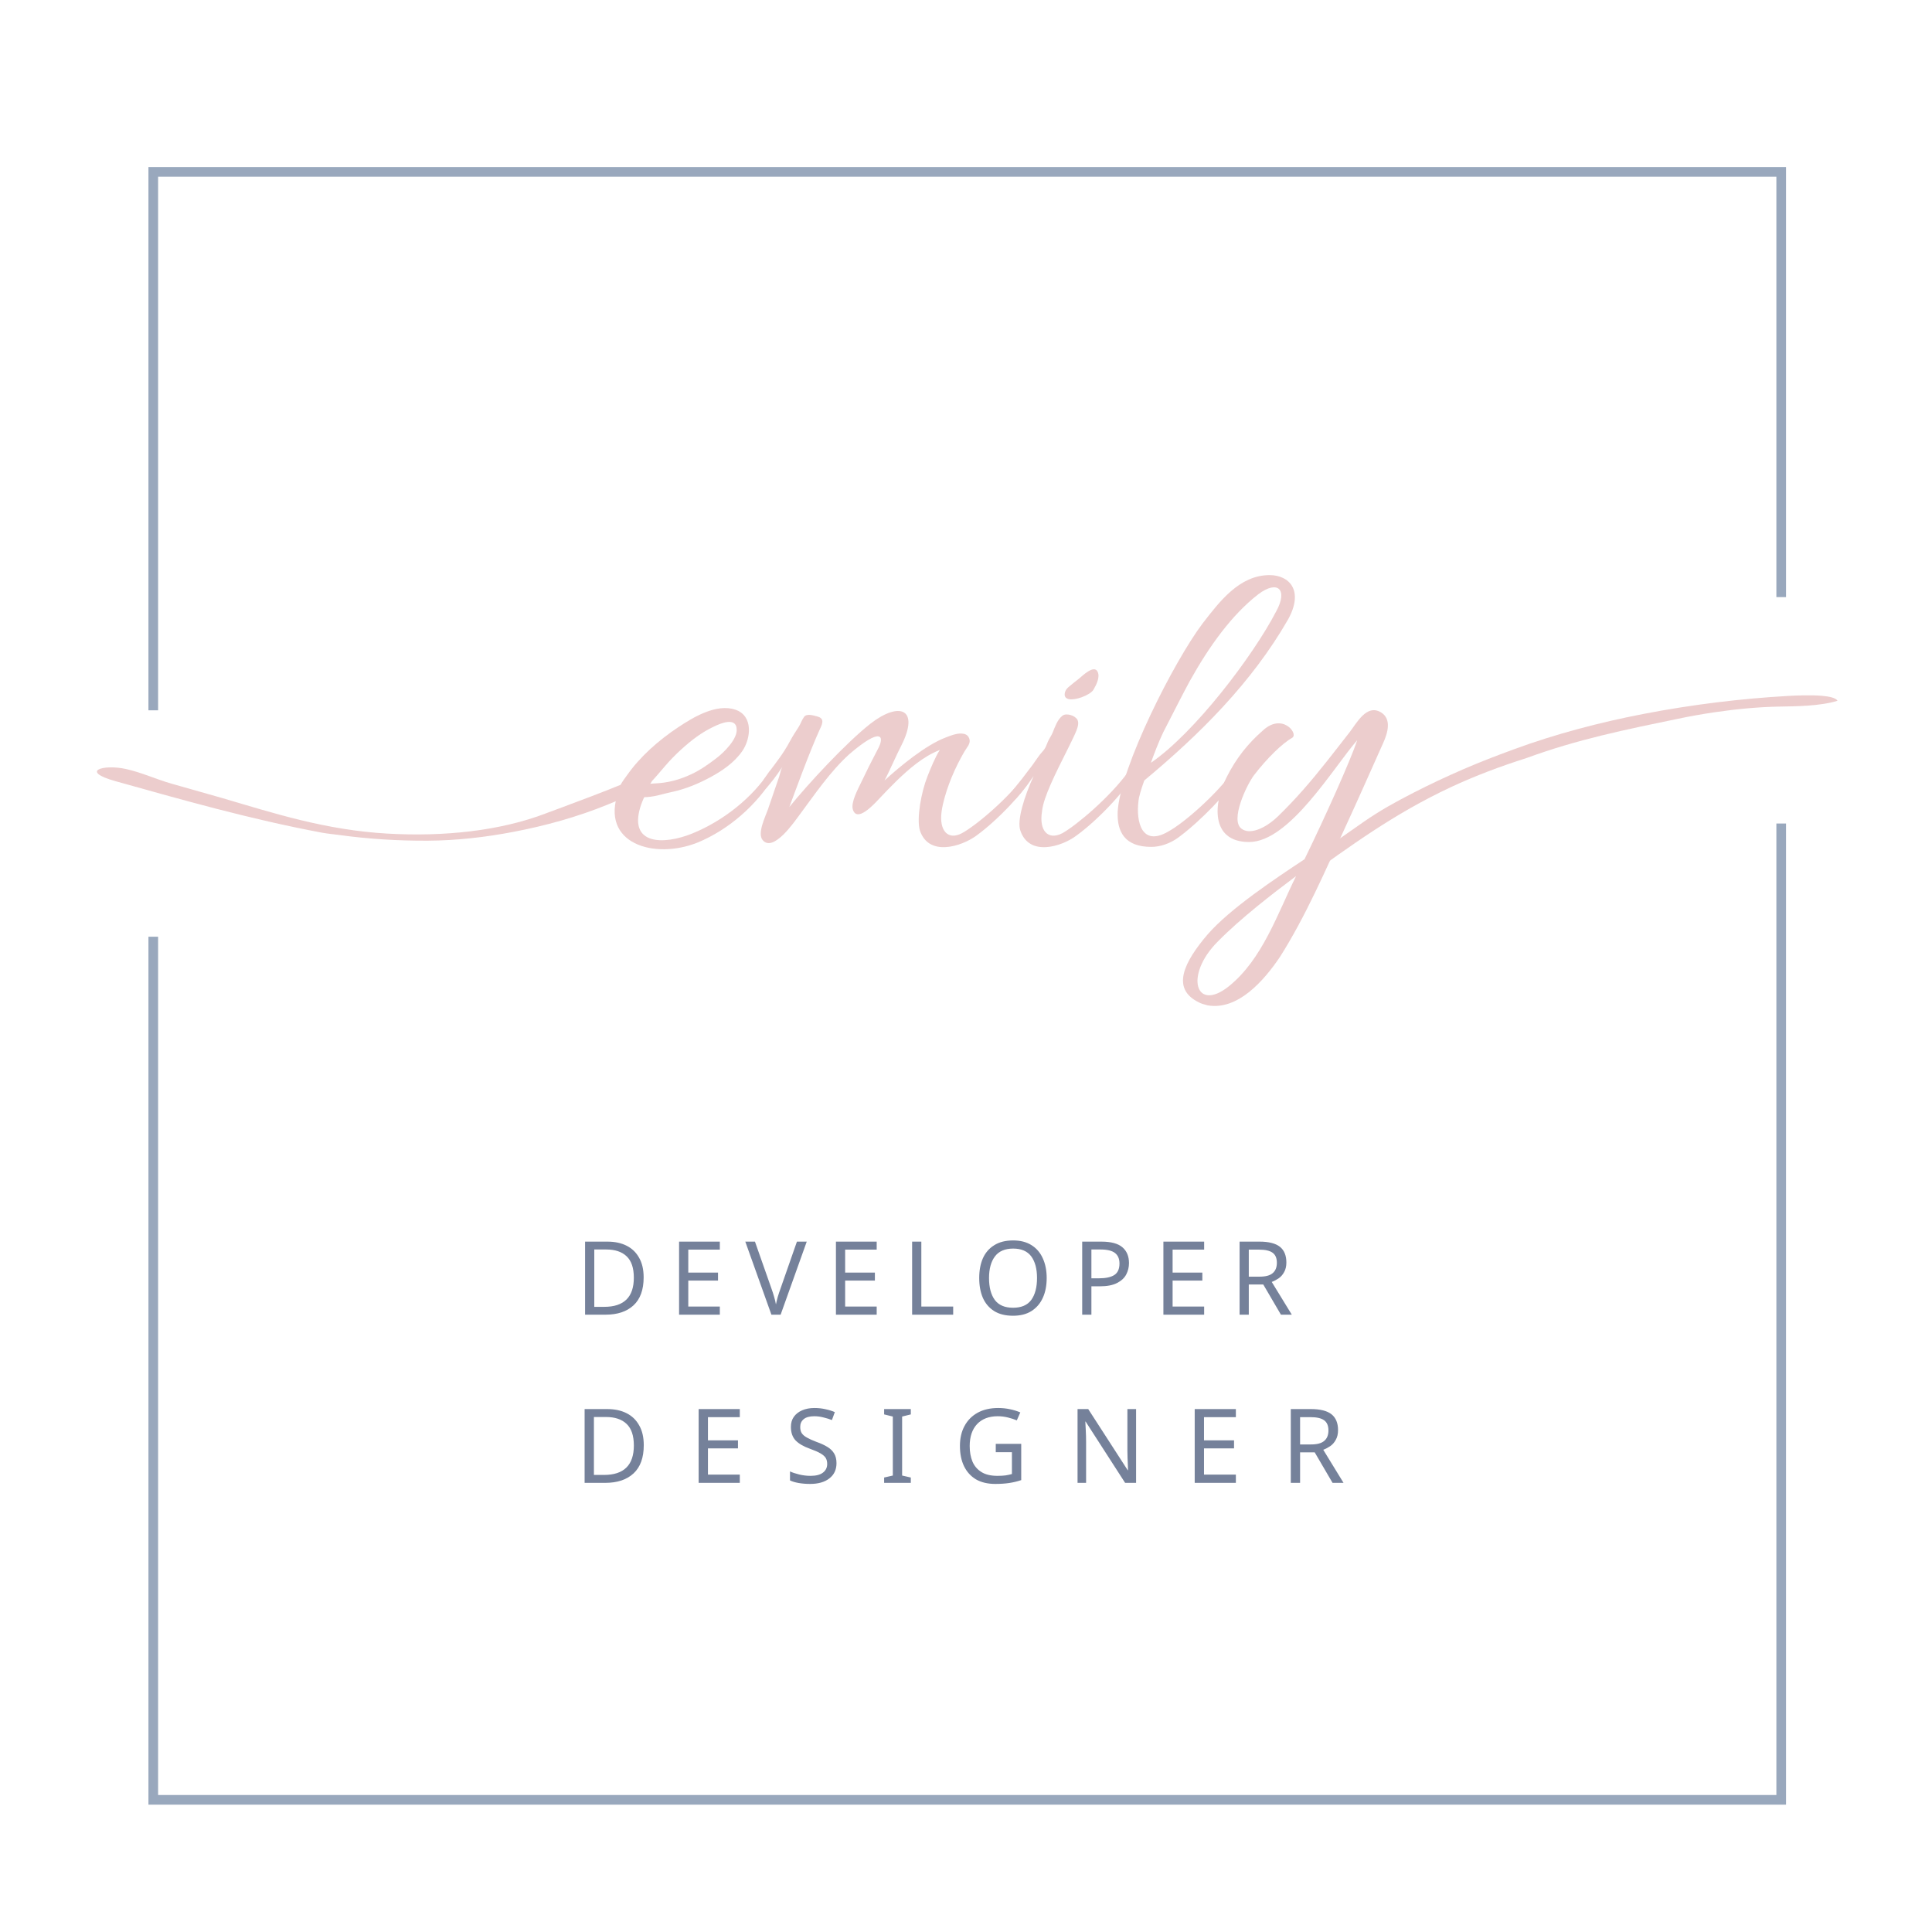
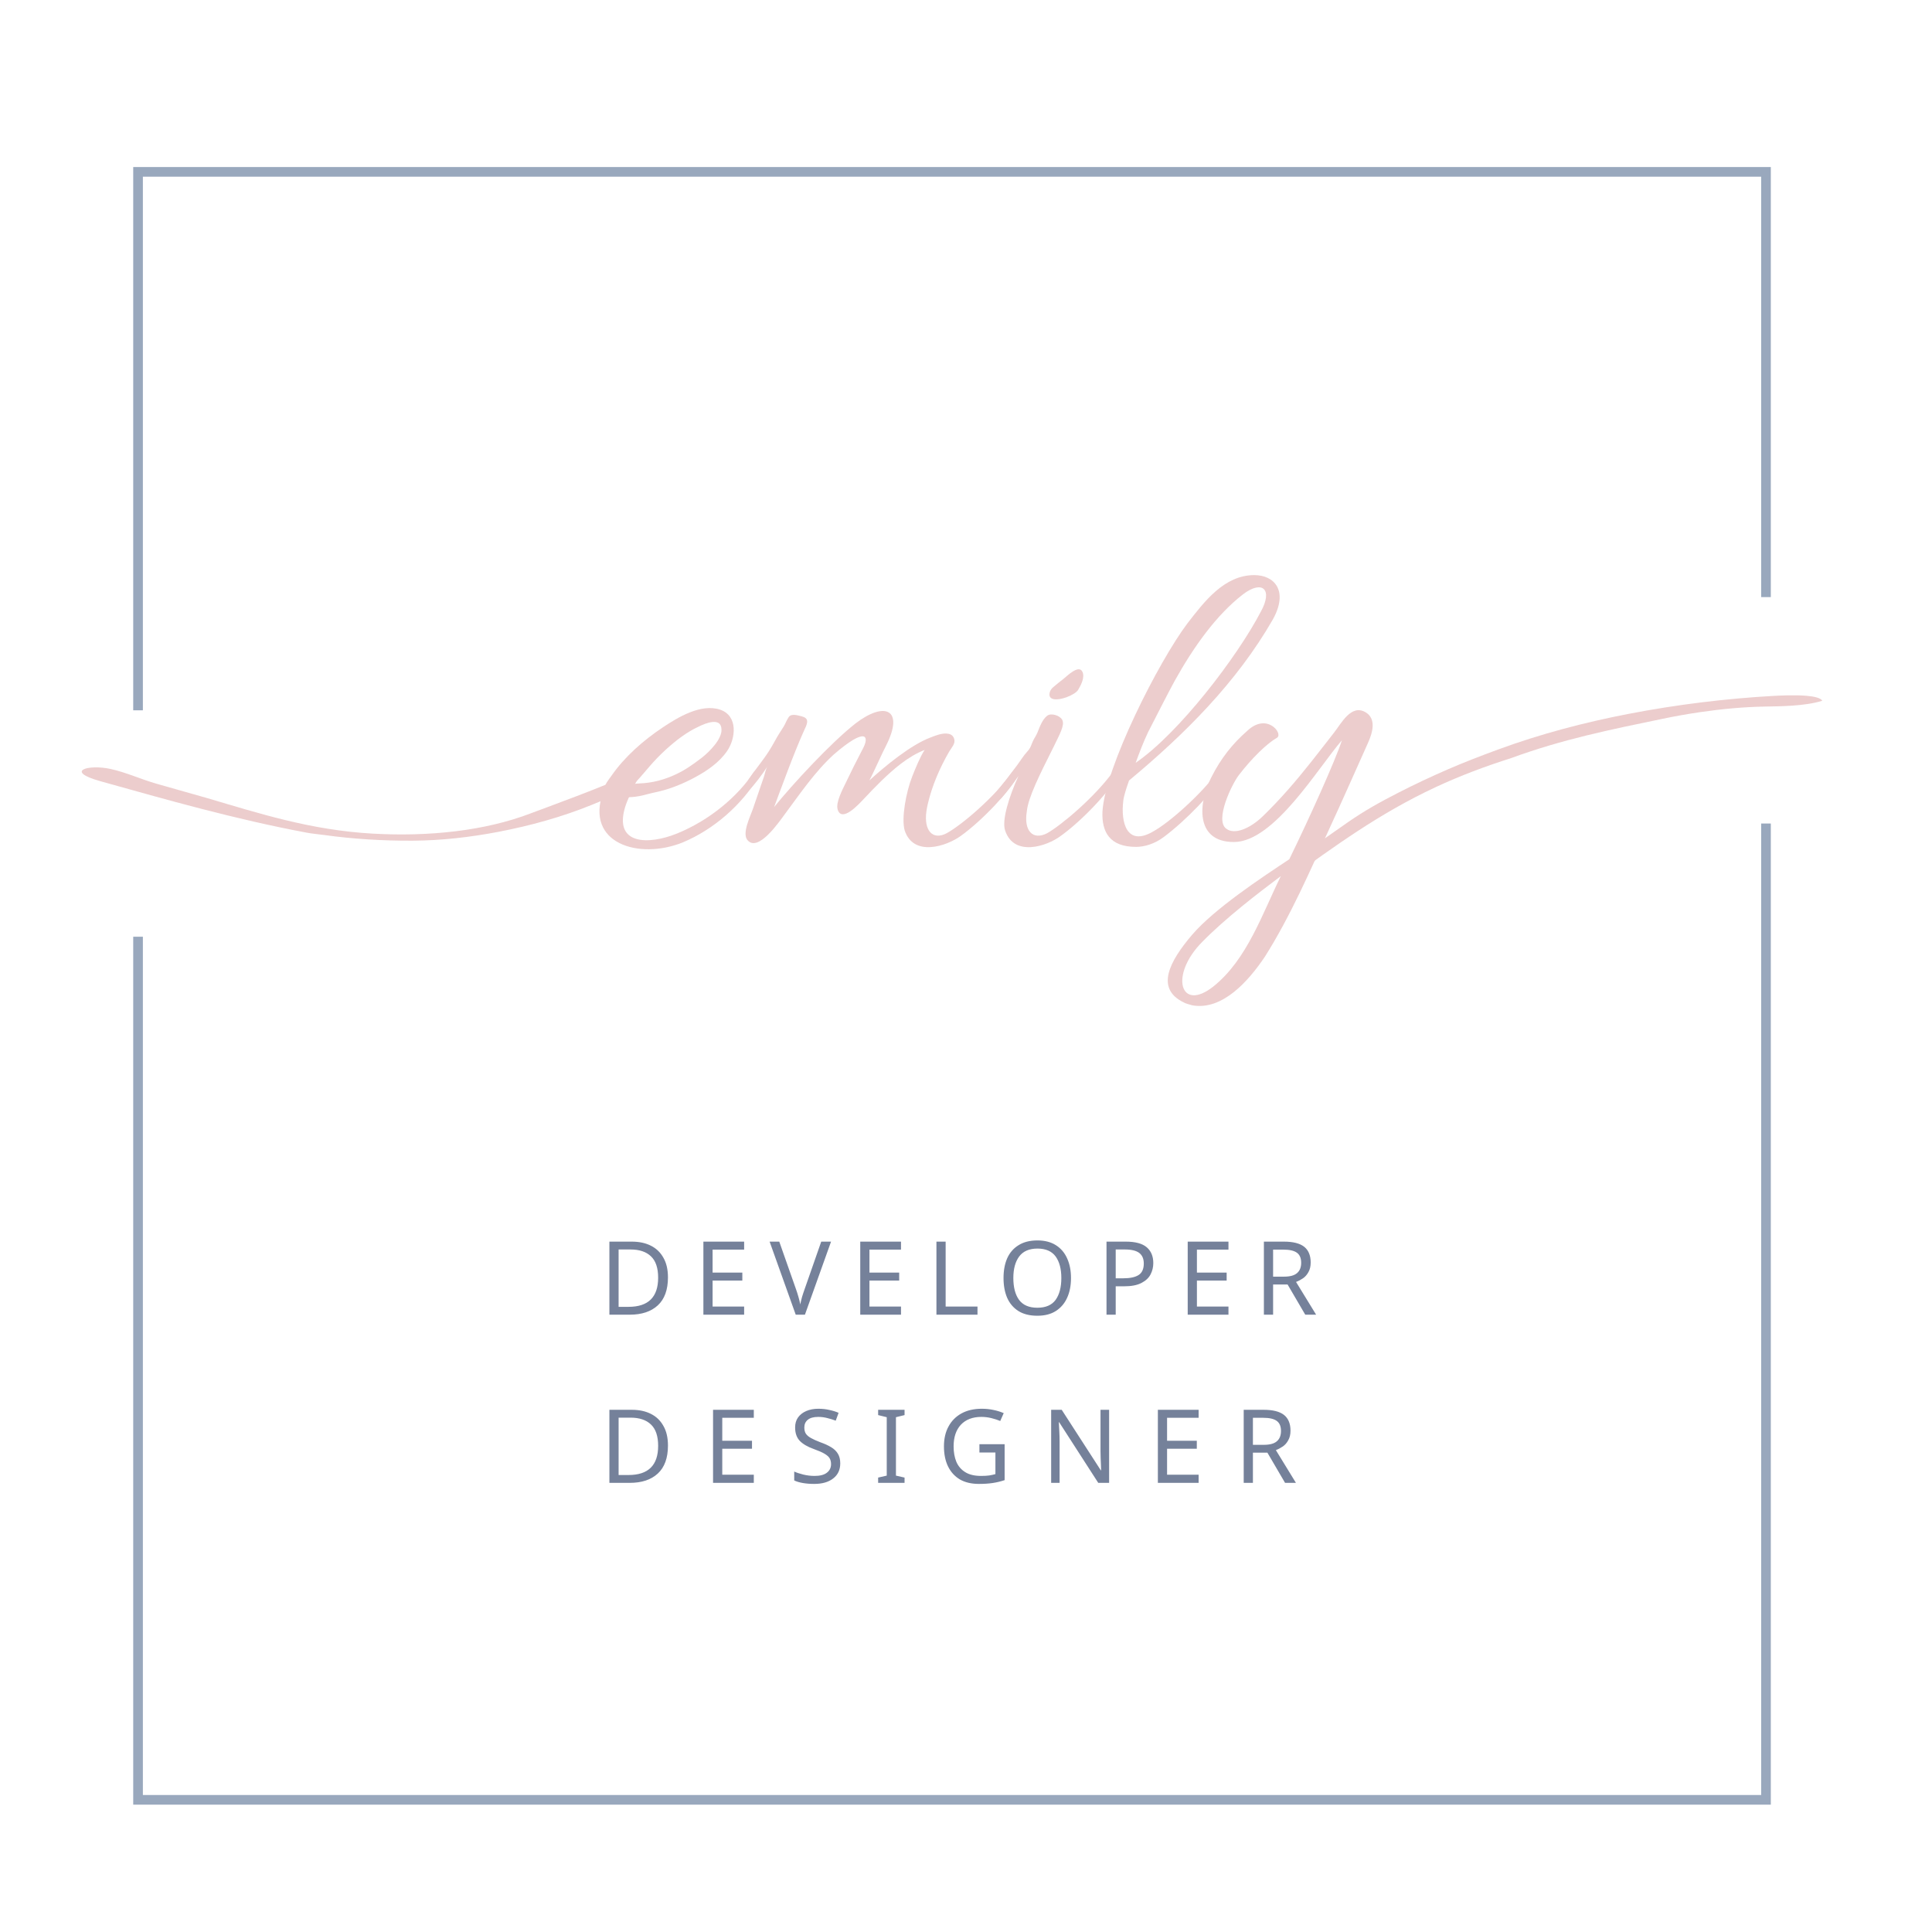
<svg xmlns="http://www.w3.org/2000/svg" version="1.1" id="레이어_1" x="0px" y="0px" width="200px" height="200px" viewBox="0 0 200 200" enable-background="new 0 0 200 200" xml:space="preserve">
  <g>
-     <path fill="#ECCDCD" d="M64.392,80.986c-0.164,0.268-0.288,0.553-0.282,0.85c0.004,0.159-0.055,0.244,0.18,0.277   c0.212,0.029,0.562-0.268,0.714-0.407c0.19-0.172,0.126-0.111,0.351-0.063c0.336,0.072,1.629-0.294,1.853-0.417   c0.17-0.092,0.216-0.314,0.345-0.441c0.177-0.168,0.984-1.123,1.245-1.427c0.525-0.618,1.096-1.202,1.696-1.751   c1.024-0.935,2.159-1.819,3.43-2.401c0.643-0.32,2.29-1.009,2.335,0.276c0.092,1.007-1.282,2.382-2.062,2.978   c-0.861,0.656-1.648,1.228-2.647,1.695c-1.196,0.562-2.439,0.899-3.771,0.944c0,0-0.565,0.019-0.793,0.115   c-0.38,0.156-1.722,0.125-1.378,0.884c0.332,0.735,2.214,0.325,2.749,0.176c0.479-0.135,0.972-0.232,1.455-0.347   c1.277-0.302,2.53-0.827,3.685-1.447c1.262-0.677,2.541-1.548,3.361-2.755c0.872-1.282,1.145-3.618-0.735-4.261   c-1.977-0.658-4.355,0.78-5.925,1.827c-2.006,1.336-3.942,3.025-5.325,5.013C64.725,80.515,64.542,80.743,64.392,80.986z" />
-     <path fill="#ECCDCD" d="M80.112,79.79c-0.091-0.092-0.321-0.092-0.505,0.137c-1.648,2.521-4.582,4.995-7.973,6.369   c-2.976,1.191-6.503,1.145-5.361-2.704c0.13-0.431,0.312-0.868,0.528-1.307c-0.108-0.02-0.219-0.031-0.316-0.066   c-0.421-0.147-0.641-0.323-1.116-0.333c-0.458-0.008-0.904,0.091-1.358,0.102c-1.91,5.334,3.701,7.042,8.22,5.227   c3.206-1.331,6.094-3.85,7.928-6.873C80.341,80.109,80.341,79.881,80.112,79.79z" />
-     <path fill="#ECCDCD" d="M79.191,81.714c-0.46,0.504-0.46-0.55-0.045-1.145c0.665-0.966,1.426-1.865,2.055-2.857   c0.217-0.34,0.418-0.69,0.611-1.046c0.264-0.493,0.584-0.97,0.881-1.442c0.183-0.285,0.299-0.667,0.533-0.997   c0.271-0.385,0.92-0.178,1.327-0.076c0.733,0.186,0.686,0.597,0.321,1.331c-1.146,2.519-2.611,6.597-3.163,8.064   c1.925-2.383,5.91-6.69,8.434-8.66c2.977-2.292,5.083-1.512,3.16,2.292c-0.459,0.87-1.331,2.884-1.741,3.618   c1.602-1.464,4.263-3.666,6.32-4.445c0.551-0.207,1.27-0.514,1.874-0.39c0.32,0.067,0.513,0.246,0.601,0.56   c0.134,0.475-0.297,0.884-0.521,1.276c-0.979,1.687-1.783,3.552-2.225,5.453c-0.057,0.248-0.106,0.5-0.139,0.753   c-0.273,1.97,0.644,3.024,2.109,2.247c1.51-0.826,4.948-3.712,6.827-6.37c0.229-0.32,0.825-0.047,0.595,0.366   c-0.87,1.604-3.668,4.629-5.957,6.277c-1.512,1.101-4.903,2.199-5.82-0.55c-0.365-1.237,0.141-3.984,0.779-5.591   c0.323-0.823,0.827-2.061,1.285-2.749c-1.741,0.684-3.218,1.979-4.542,3.265c-0.602,0.586-1.183,1.196-1.756,1.808   c-0.521,0.551-2.297,2.504-2.71,1.077c-0.207-0.724,0.518-2.067,0.827-2.713c0.548-1.156,1.122-2.303,1.718-3.437   c0.828-1.466,0.416-2.429-2.928,0.459c-1.982,1.805-3.529,4.107-5.122,6.245c-0.519,0.698-2.738,3.969-3.838,2.616   c-0.568-0.701,0.309-2.451,0.551-3.151c0.259-0.743,0.515-1.491,0.766-2.237c0.13-0.382,0.264-0.763,0.394-1.145   c0.11-0.331,0.184-0.801,0.372-1.09C80.428,80.247,79.74,81.164,79.191,81.714z" />
-     <path fill="#ECCDCD" d="M108.49,76.749c0.137-0.315,0.354-0.596,0.483-0.916c0.242-0.592,0.484-1.33,1.009-1.742   c0.401-0.312,1.324-0.026,1.557,0.429c0.273,0.551-0.232,1.42-0.919,2.841c-1.376,2.749-2.613,5.178-2.752,6.644   c-0.321,1.97,0.6,3.024,2.111,2.247c1.463-0.826,4.901-3.712,6.83-6.37c0.225-0.32,0.776-0.047,0.543,0.366   c-0.868,1.604-3.664,4.629-5.955,6.277c-1.465,1.101-4.855,2.199-5.773-0.55c-0.365-1.053,0.413-3.527,1.375-5.634   c-0.417,0.501-0.827,1.189-1.785,2.289c-0.461,0.504-0.917-0.091-0.506-0.639c0.751-0.925,1.485-1.862,2.193-2.819   c0.319-0.434,0.637-0.961,1.001-1.353c0.275-0.292,0.364-0.502,0.509-0.884C108.437,76.872,108.411,76.935,108.49,76.749z" />
-     <path fill="#ECCDCD" d="M111.976,72.18c-0.911,0.33-1.936,0.371-1.737-0.484c0.057-0.241,0.194-0.414,0.378-0.573   c0.34-0.292,0.694-0.57,1.051-0.847c0.333-0.264,1.572-1.513,1.951-0.747c0.287,0.57-0.137,1.379-0.425,1.87   C113.036,71.674,112.527,71.981,111.976,72.18z" />
-     <path fill="#ECCDCD" d="M117.857,82.906c-0.276,2.244,0.367,4.719,3.024,3.207c1.79-0.963,5.177-4.033,6.738-6.231   c0.228-0.32,0.776-0.047,0.5,0.459c-0.912,1.602-3.801,4.625-6.092,6.323c-0.917,0.687-1.971,1.006-2.842,1.006   c-2.749,0-3.574-1.557-3.482-3.666c0.275-4.583,5.82-15.534,8.797-19.475c1.74-2.245,3.804-4.994,6.919-4.994   c2.064,0,3.575,1.604,1.927,4.582c-3.76,6.553-9.167,11.916-14.892,16.679C118.13,81.714,117.902,82.447,117.857,82.906z    M119.14,78.964c4.488-3.069,10.542-10.998,12.969-15.671c1.237-2.245,0.184-3.298-1.836-1.786   c-2.791,2.154-5.129,5.452-7.098,8.981c-0.504,0.915-1.702,3.251-2.753,5.313C119.919,76.857,119.505,77.956,119.14,78.964z" />
-     <path fill="#ECCDCD" d="M132.517,99.035c-1.693,2.521-4.397,5.589-7.514,5.037c-0.323-0.09-0.688-0.181-0.917-0.318   c-2.886-1.419-1.51-4.17,0.917-7.011c2.294-2.657,7.057-5.82,10.038-7.791c2.104-4.307,4.765-10.217,5.453-12.324   c-2.473,2.841-7.01,10.537-11.186,10.537c-4.077,0-3.665-4.122-2.338-6.689c1.01-2.016,2.246-3.527,3.713-4.811   c2.018-1.925,3.714,0.229,3.12,0.687c-1.054,0.597-2.615,2.108-3.989,3.896c-0.735,0.963-2.518,4.674-1.284,5.544   c0.829,0.643,2.43,0,3.759-1.282c1.821-1.758,3.459-3.668,5.027-5.65c0.795-1.001,1.577-2.015,2.363-3.02   c0.755-0.962,1.775-2.977,3.255-2.111c1.172,0.691,0.713,2.162,0.255,3.18c-0.7,1.56-1.389,3.123-2.091,4.682   c-0.598,1.334-1.198,2.666-1.813,3.994C137.206,90.105,135.188,94.808,132.517,99.035z M126.058,97.477   c-3.482,3.482-2.295,7.375,1.146,4.627c3.479-2.796,5.041-7.515,6.965-11.41C131.783,92.482,128.439,95.049,126.058,97.477z" />
-     <path fill="#ECCDCD" d="M65.912,80.461c-0.261,0.388-9.157,3.646-9.157,3.646c-0.062,0.026-0.126,0.049-0.193,0.075   c-4.791,1.84-10.586,2.443-16.434,2.113c-6.416-0.361-11.792-2.113-17.097-3.673c-1.746-0.499-3.497-0.993-5.245-1.489   c-1.611-0.457-3.133-1.174-4.779-1.533c-2.286-0.498-4.814,0.216-1.035,1.272c6.912,1.93,13.88,3.926,21.357,5.326   c0.614,0.114,1.208,0.159,1.831,0.246c2.937,0.406,6.051,0.602,9.144,0.584c2.97-0.018,5.939-0.358,8.855-0.915   c3.319-0.634,6.605-1.543,9.737-2.819c1.301-0.531,2.679-1.095,3.855-1.871C68.319,80.392,66.12,80.154,65.912,80.461z" />
-     <path fill="#ECCDCD" d="M137.671,87.523c1.168-0.819,2.327-1.636,3.509-2.455c1.688-1.165,3.191-2.004,5.194-3.03   c1.644-0.843,3.355-1.646,5.101-2.404c1.697-0.733,3.416-1.398,5.172-2.041c4.379-1.615,8.954-2.81,13.442-3.679   c5.131-0.995,10.214-1.599,15.066-1.875c0.773-0.041,2.242-0.107,3.412-0.013c0.814,0.069,1.486,0.22,1.653,0.516   c-1.814,0.57-4.401,0.574-6.032,0.604c-2.128,0.038-4.373,0.247-6.654,0.58c-1.289,0.191-2.601,0.421-3.909,0.697   c-5.3,1.097-10.329,2.114-15.593,4.047c-2.679,0.849-5.326,1.844-7.805,3c-6.019,2.81-10.496,6.164-15.234,9.534l-0.451-1.293   C135.584,88.98,136.634,88.252,137.671,87.523z" />
+     <path fill="#ECCDCD" d="M62.818,80.986c-0.164,0.268-0.288,0.553-0.282,0.85c0.004,0.159-0.055,0.244,0.18,0.277   c0.212,0.029,0.562-0.268,0.714-0.407c0.19-0.172,0.126-0.111,0.351-0.063c0.336,0.072,1.629-0.294,1.853-0.417   c0.17-0.092,0.216-0.314,0.345-0.441c0.177-0.168,0.984-1.123,1.245-1.427c0.525-0.618,1.096-1.202,1.696-1.751   c1.024-0.935,2.159-1.819,3.43-2.401c0.643-0.32,2.29-1.009,2.335,0.276c0.092,1.007-1.282,2.382-2.062,2.978   c-0.861,0.656-1.648,1.228-2.647,1.695c-1.196,0.562-2.439,0.899-3.771,0.944c0,0-0.565,0.019-0.793,0.115   c-0.38,0.156-1.722,0.125-1.378,0.884c0.332,0.735,2.214,0.325,2.749,0.176c0.479-0.135,0.972-0.232,1.455-0.347   c1.277-0.302,2.53-0.827,3.685-1.447c1.262-0.677,2.541-1.548,3.361-2.755c0.872-1.282,1.145-3.618-0.735-4.261   c-1.977-0.658-4.355,0.78-5.925,1.827c-2.006,1.336-3.942,3.025-5.325,5.013C63.151,80.515,62.968,80.743,62.818,80.986z" />
+     <path fill="#ECCDCD" d="M78.538,79.79c-0.091-0.092-0.321-0.092-0.505,0.137c-1.648,2.521-4.582,4.995-7.973,6.369   c-2.976,1.191-6.503,1.145-5.361-2.704c0.13-0.431,0.312-0.868,0.528-1.307c-0.108-0.02-0.219-0.031-0.316-0.066   c-0.421-0.147-0.641-0.323-1.116-0.333c-0.458-0.008-0.904,0.091-1.358,0.102c-1.91,5.334,3.701,7.042,8.22,5.227   c3.206-1.331,6.094-3.85,7.928-6.873C78.767,80.109,78.767,79.881,78.538,79.79z" />
+     <path fill="#ECCDCD" d="M77.617,81.714c-0.46,0.504-0.46-0.55-0.045-1.145c0.665-0.966,1.426-1.865,2.055-2.857   c0.217-0.34,0.418-0.69,0.611-1.046c0.264-0.493,0.584-0.97,0.881-1.442c0.183-0.285,0.299-0.667,0.533-0.997   c0.271-0.385,0.92-0.178,1.327-0.076c0.733,0.186,0.686,0.597,0.321,1.331c-1.146,2.519-2.611,6.597-3.163,8.064   c1.925-2.383,5.91-6.69,8.434-8.66c2.977-2.292,5.083-1.512,3.16,2.292c-0.459,0.87-1.331,2.884-1.741,3.618   c1.602-1.464,4.263-3.666,6.32-4.445c0.551-0.207,1.27-0.514,1.874-0.39c0.32,0.067,0.513,0.246,0.601,0.56   c0.134,0.475-0.297,0.884-0.521,1.276c-0.979,1.687-1.783,3.552-2.225,5.453c-0.057,0.248-0.106,0.5-0.139,0.753   c-0.273,1.97,0.644,3.024,2.109,2.247c1.51-0.826,4.947-3.712,6.826-6.37c0.229-0.32,0.824-0.047,0.596,0.366   c-0.871,1.604-3.668,4.629-5.957,6.277c-1.512,1.101-4.903,2.199-5.82-0.55c-0.365-1.237,0.141-3.984,0.779-5.591   c0.323-0.823,0.827-2.061,1.285-2.749c-1.741,0.684-3.218,1.979-4.542,3.265c-0.602,0.586-1.183,1.196-1.756,1.808   c-0.521,0.551-2.297,2.504-2.71,1.077c-0.207-0.724,0.518-2.067,0.827-2.713c0.548-1.156,1.122-2.303,1.718-3.437   c0.828-1.466,0.416-2.429-2.928,0.459c-1.982,1.805-3.529,4.107-5.122,6.245c-0.519,0.698-2.738,3.969-3.838,2.616   c-0.568-0.701,0.309-2.451,0.551-3.151c0.259-0.743,0.515-1.491,0.766-2.237c0.13-0.382,0.264-0.763,0.394-1.145   c0.11-0.331,0.184-0.801,0.372-1.09C78.854,80.247,78.166,81.164,77.617,81.714z" />
+     <path fill="#ECCDCD" d="M106.915,76.749c0.137-0.315,0.354-0.596,0.482-0.916c0.242-0.592,0.484-1.33,1.01-1.742   c0.4-0.312,1.324-0.026,1.557,0.429c0.273,0.551-0.231,1.42-0.918,2.841c-1.377,2.749-2.613,5.178-2.752,6.644   c-0.322,1.97,0.6,3.024,2.109,2.247c1.463-0.826,4.902-3.712,6.83-6.37c0.227-0.32,0.777-0.047,0.543,0.366   c-0.867,1.604-3.664,4.629-5.955,6.277c-1.465,1.101-4.854,2.199-5.771-0.55c-0.365-1.053,0.412-3.527,1.375-5.634   c-0.418,0.501-0.828,1.189-1.785,2.289c-0.461,0.504-0.918-0.091-0.506-0.639c0.75-0.925,1.484-1.862,2.191-2.819   c0.32-0.434,0.639-0.961,1.002-1.353c0.275-0.292,0.363-0.502,0.51-0.884C106.862,76.872,106.837,76.935,106.915,76.749z" />
+     <path fill="#ECCDCD" d="M110.401,72.18c-0.912,0.33-1.936,0.371-1.738-0.484c0.059-0.241,0.195-0.414,0.379-0.573   c0.34-0.292,0.693-0.57,1.051-0.847c0.334-0.264,1.572-1.513,1.951-0.747c0.287,0.57-0.137,1.379-0.426,1.87   C111.462,71.674,110.952,71.981,110.401,72.18z" />
+     <path fill="#ECCDCD" d="M116.282,82.906c-0.275,2.244,0.367,4.719,3.023,3.207c1.791-0.963,5.178-4.033,6.738-6.231   c0.229-0.32,0.774-0.047,0.5,0.459c-0.912,1.602-3.802,4.625-6.093,6.323c-0.918,0.687-1.971,1.006-2.842,1.006   c-2.75,0-3.574-1.557-3.481-3.666c0.274-4.583,5.819-15.534,8.797-19.475c1.739-2.245,3.805-4.994,6.92-4.994   c2.062,0,3.574,1.604,1.926,4.582c-3.76,6.553-9.166,11.916-14.891,16.679C116.556,81.714,116.327,82.447,116.282,82.906z    M117.565,78.964c4.488-3.069,10.541-10.998,12.969-15.671c1.236-2.245,0.184-3.298-1.836-1.786   c-2.791,2.154-5.129,5.452-7.098,8.981c-0.504,0.915-1.703,3.251-2.754,5.313C118.345,76.857,117.931,77.956,117.565,78.964z" />
+     <path fill="#ECCDCD" d="M130.942,99.035c-1.693,2.521-4.396,5.589-7.514,5.037c-0.324-0.09-0.689-0.182-0.918-0.318   c-2.886-1.419-1.511-4.17,0.918-7.011c2.293-2.657,7.057-5.82,10.037-7.791c2.104-4.307,4.766-10.217,5.453-12.324   c-2.474,2.841-7.011,10.537-11.187,10.537c-4.078,0-3.666-4.122-2.339-6.689c1.011-2.016,2.246-3.527,3.714-4.811   c2.018-1.925,3.713,0.229,3.118,0.687c-1.053,0.597-2.614,2.108-3.987,3.896c-0.733,0.963-2.519,4.674-1.285,5.544   c0.83,0.643,2.433,0,3.761-1.282c1.819-1.758,3.459-3.668,5.026-5.65c0.795-1.001,1.576-2.015,2.362-3.02   c0.755-0.962,1.775-2.977,3.255-2.111c1.172,0.691,0.713,2.162,0.256,3.18c-0.699,1.56-1.39,3.123-2.093,4.682   c-0.598,1.334-1.196,2.666-1.812,3.994C135.632,90.105,133.612,94.808,130.942,99.035z M124.483,97.477   c-3.482,3.482-2.295,7.375,1.146,4.626c3.479-2.795,5.041-7.516,6.965-11.411C130.208,92.482,126.864,95.049,124.483,97.477z" />
+     <path fill="#ECCDCD" d="M64.338,80.461c-0.261,0.388-9.157,3.646-9.157,3.646c-0.062,0.026-0.126,0.049-0.193,0.075   c-4.791,1.84-10.586,2.443-16.434,2.113c-6.416-0.361-11.792-2.113-17.097-3.673c-1.746-0.499-3.497-0.993-5.245-1.489   c-1.611-0.457-3.133-1.174-4.779-1.533c-2.286-0.498-4.814,0.216-1.035,1.272c6.912,1.93,13.88,3.926,21.357,5.326   c0.614,0.114,1.208,0.159,1.831,0.246c2.937,0.406,6.051,0.602,9.144,0.584c2.97-0.018,5.939-0.358,8.855-0.915   c3.319-0.634,6.605-1.543,9.737-2.819c1.301-0.531,2.679-1.095,3.855-1.871C66.745,80.392,64.546,80.154,64.338,80.461z" />
+     <path fill="#ECCDCD" d="M136.097,87.523c1.168-0.819,2.326-1.636,3.508-2.455c1.688-1.165,3.191-2.004,5.195-3.03   c1.643-0.843,3.354-1.646,5.1-2.404c1.697-0.733,3.416-1.398,5.172-2.041c4.379-1.615,8.955-2.81,13.443-3.679   c5.131-0.995,10.213-1.599,15.063-1.875c0.772-0.041,2.242-0.107,3.412-0.013c0.813,0.069,1.485,0.22,1.653,0.516   c-1.813,0.57-4.401,0.574-6.032,0.604c-2.127,0.038-4.373,0.247-6.652,0.58c-1.288,0.191-2.602,0.421-3.909,0.697   c-5.3,1.097-10.328,2.114-15.593,4.047c-2.68,0.849-5.325,1.844-7.807,3c-6.019,2.81-10.496,6.164-15.231,9.534l-0.451-1.293   C134.009,88.98,135.06,88.252,136.097,87.523z" />
  </g>
-   <text transform="matrix(1.01 0 0 1.01 59.4775 153.5049)" fill="#75819A" font-family="'JosefinSans-SemiBold'" font-size="10.588" letter-spacing="3.96">DESIGNER</text>
-   <text transform="matrix(1 0 0 1 59.5361 136.0962)" fill="#75819A" font-family="'JosefinSans-SemiBold'" font-size="10.588" letter-spacing="2">DEVELOPER</text>
+   <text transform="matrix(1 0 0 1 62.0532 153.5049)" fill="#75819A" font-family="'JosefinSans-SemiBold'" font-size="10.59" letter-spacing="3">DESIGNER</text>
+   <text transform="matrix(1 0 0 1 62.0527 136.0957)" fill="#75819A" font-family="'JosefinSans-SemiBold'" font-size="10.588" letter-spacing="2">DEVELOPER</text>
  <g>
-     <polyline fill="none" stroke="#99A8BD" stroke-miterlimit="10" points="184.39,61.812 184.39,17.792 15.867,17.792 15.867,73.531     " />
-     <polyline fill="none" stroke="#99A8BD" stroke-miterlimit="10" points="15.867,96.969 15.867,186.318 184.39,186.318 184.39,85.25     " />
+     <polyline fill="none" stroke="#99A8BD" stroke-miterlimit="10" points="182.814,61.812 182.814,17.792 14.291,17.792    14.291,73.531  " />
+     <polyline fill="none" stroke="#99A8BD" stroke-miterlimit="10" points="14.291,96.969 14.291,186.318 182.814,186.318    182.814,85.25  " />
  </g>
</svg>
